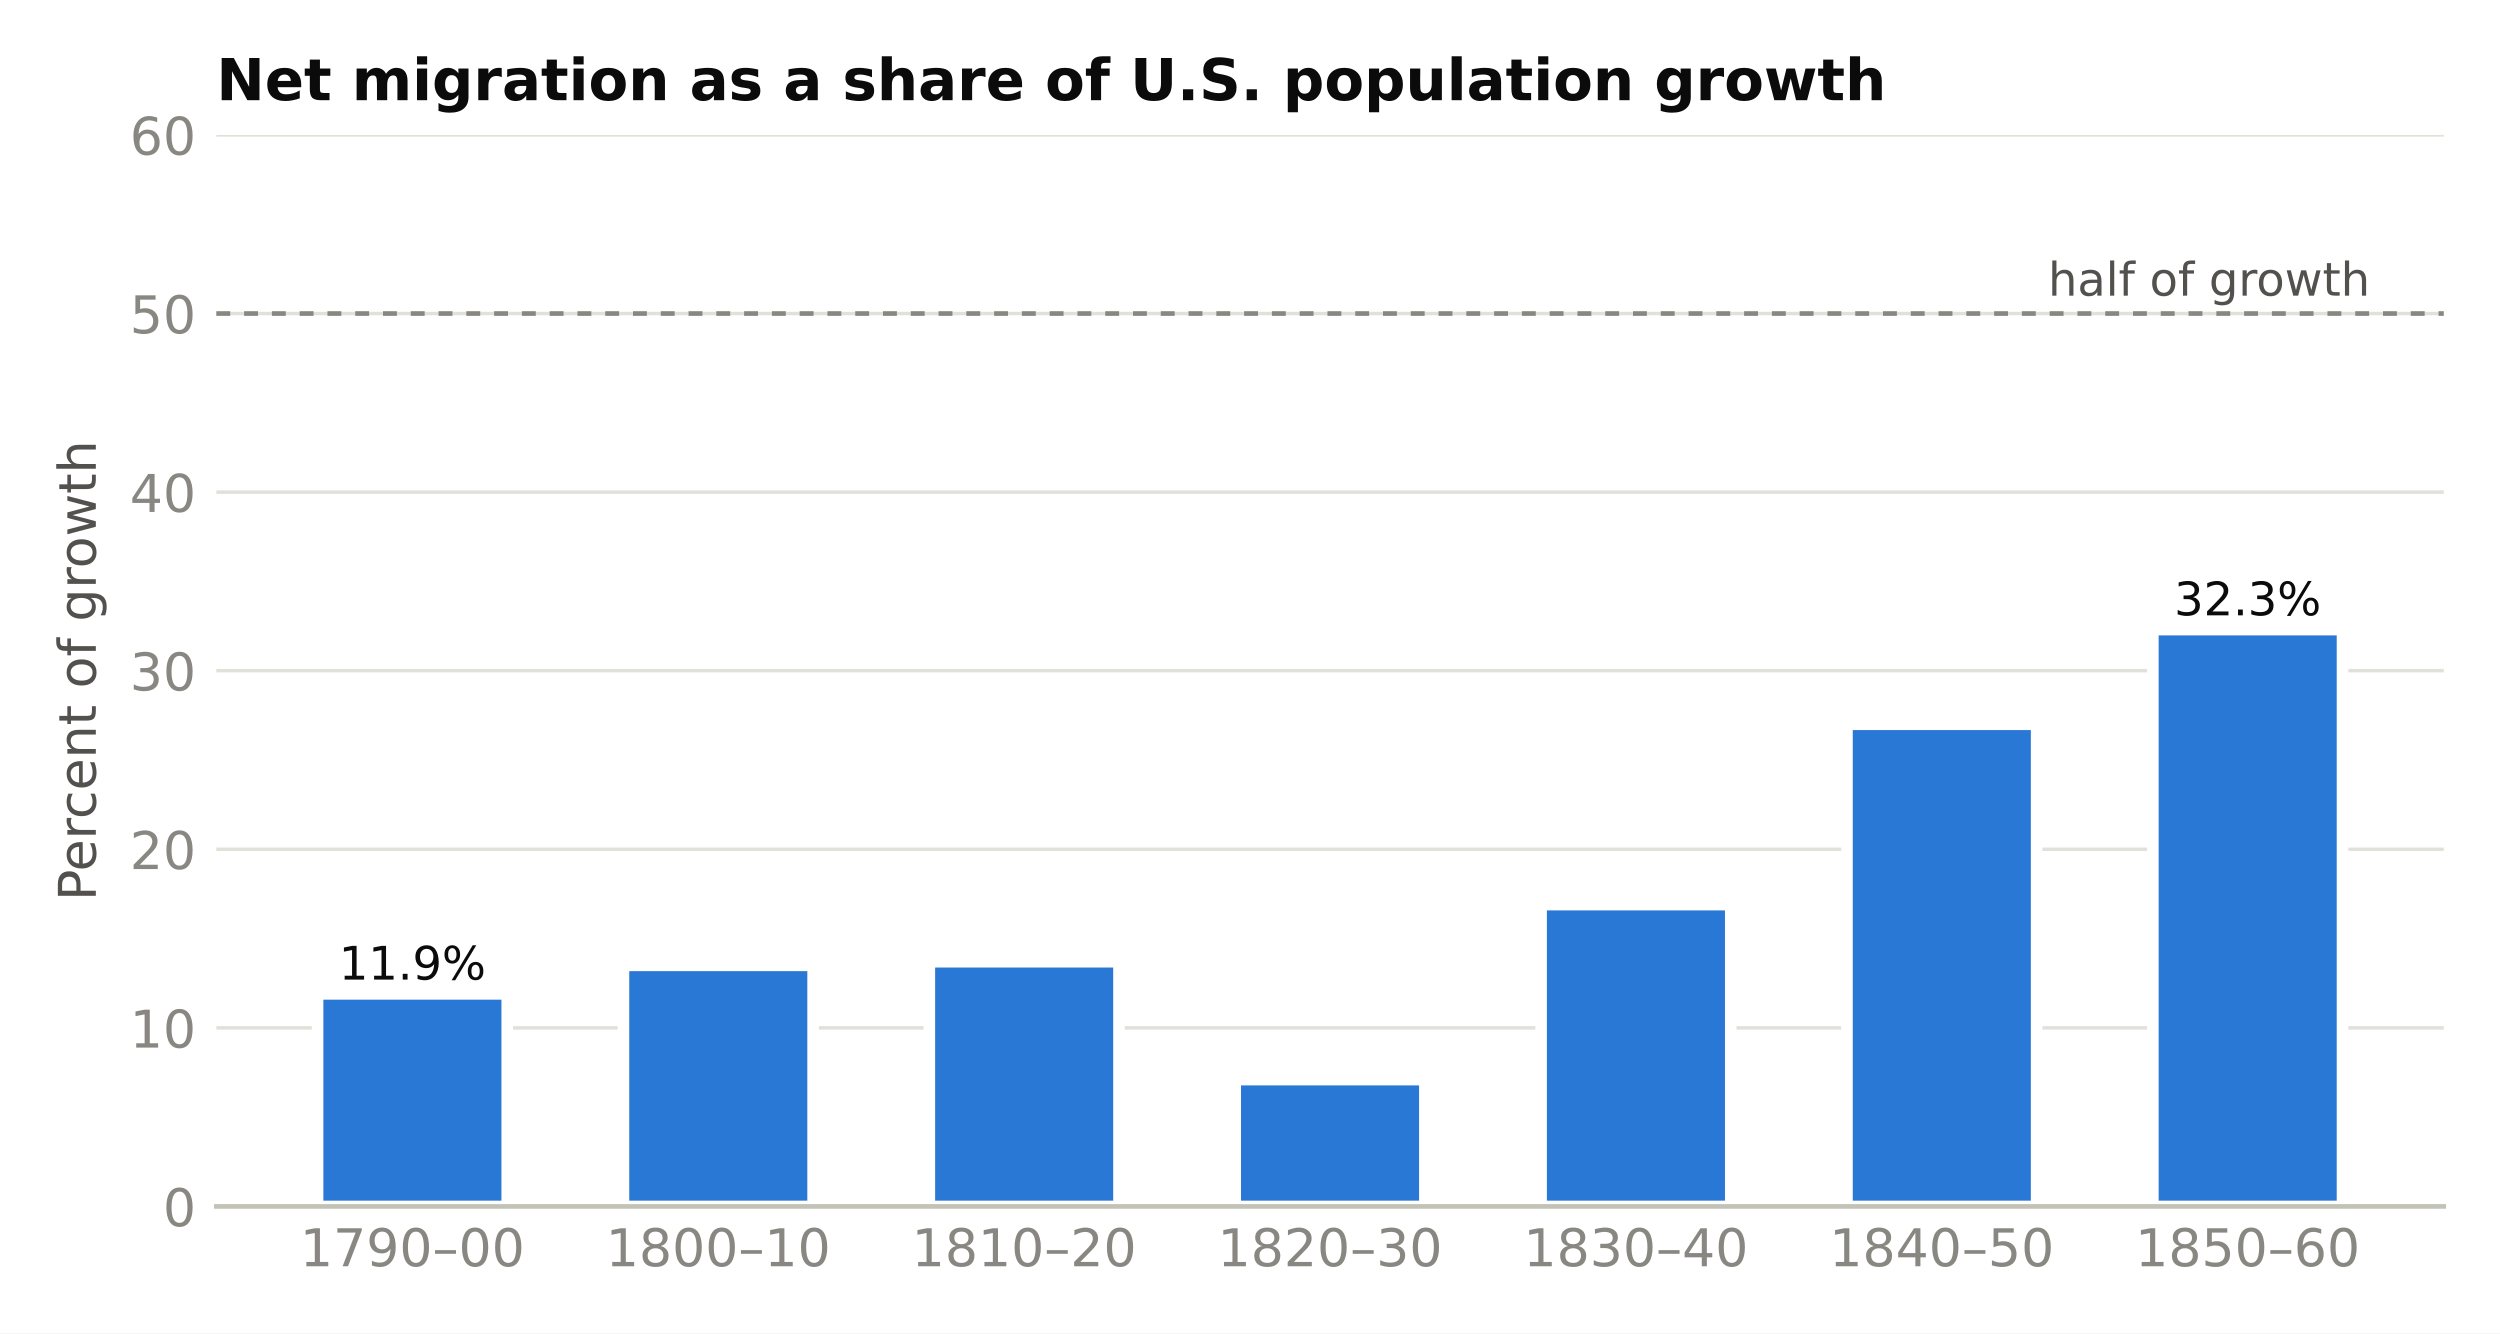
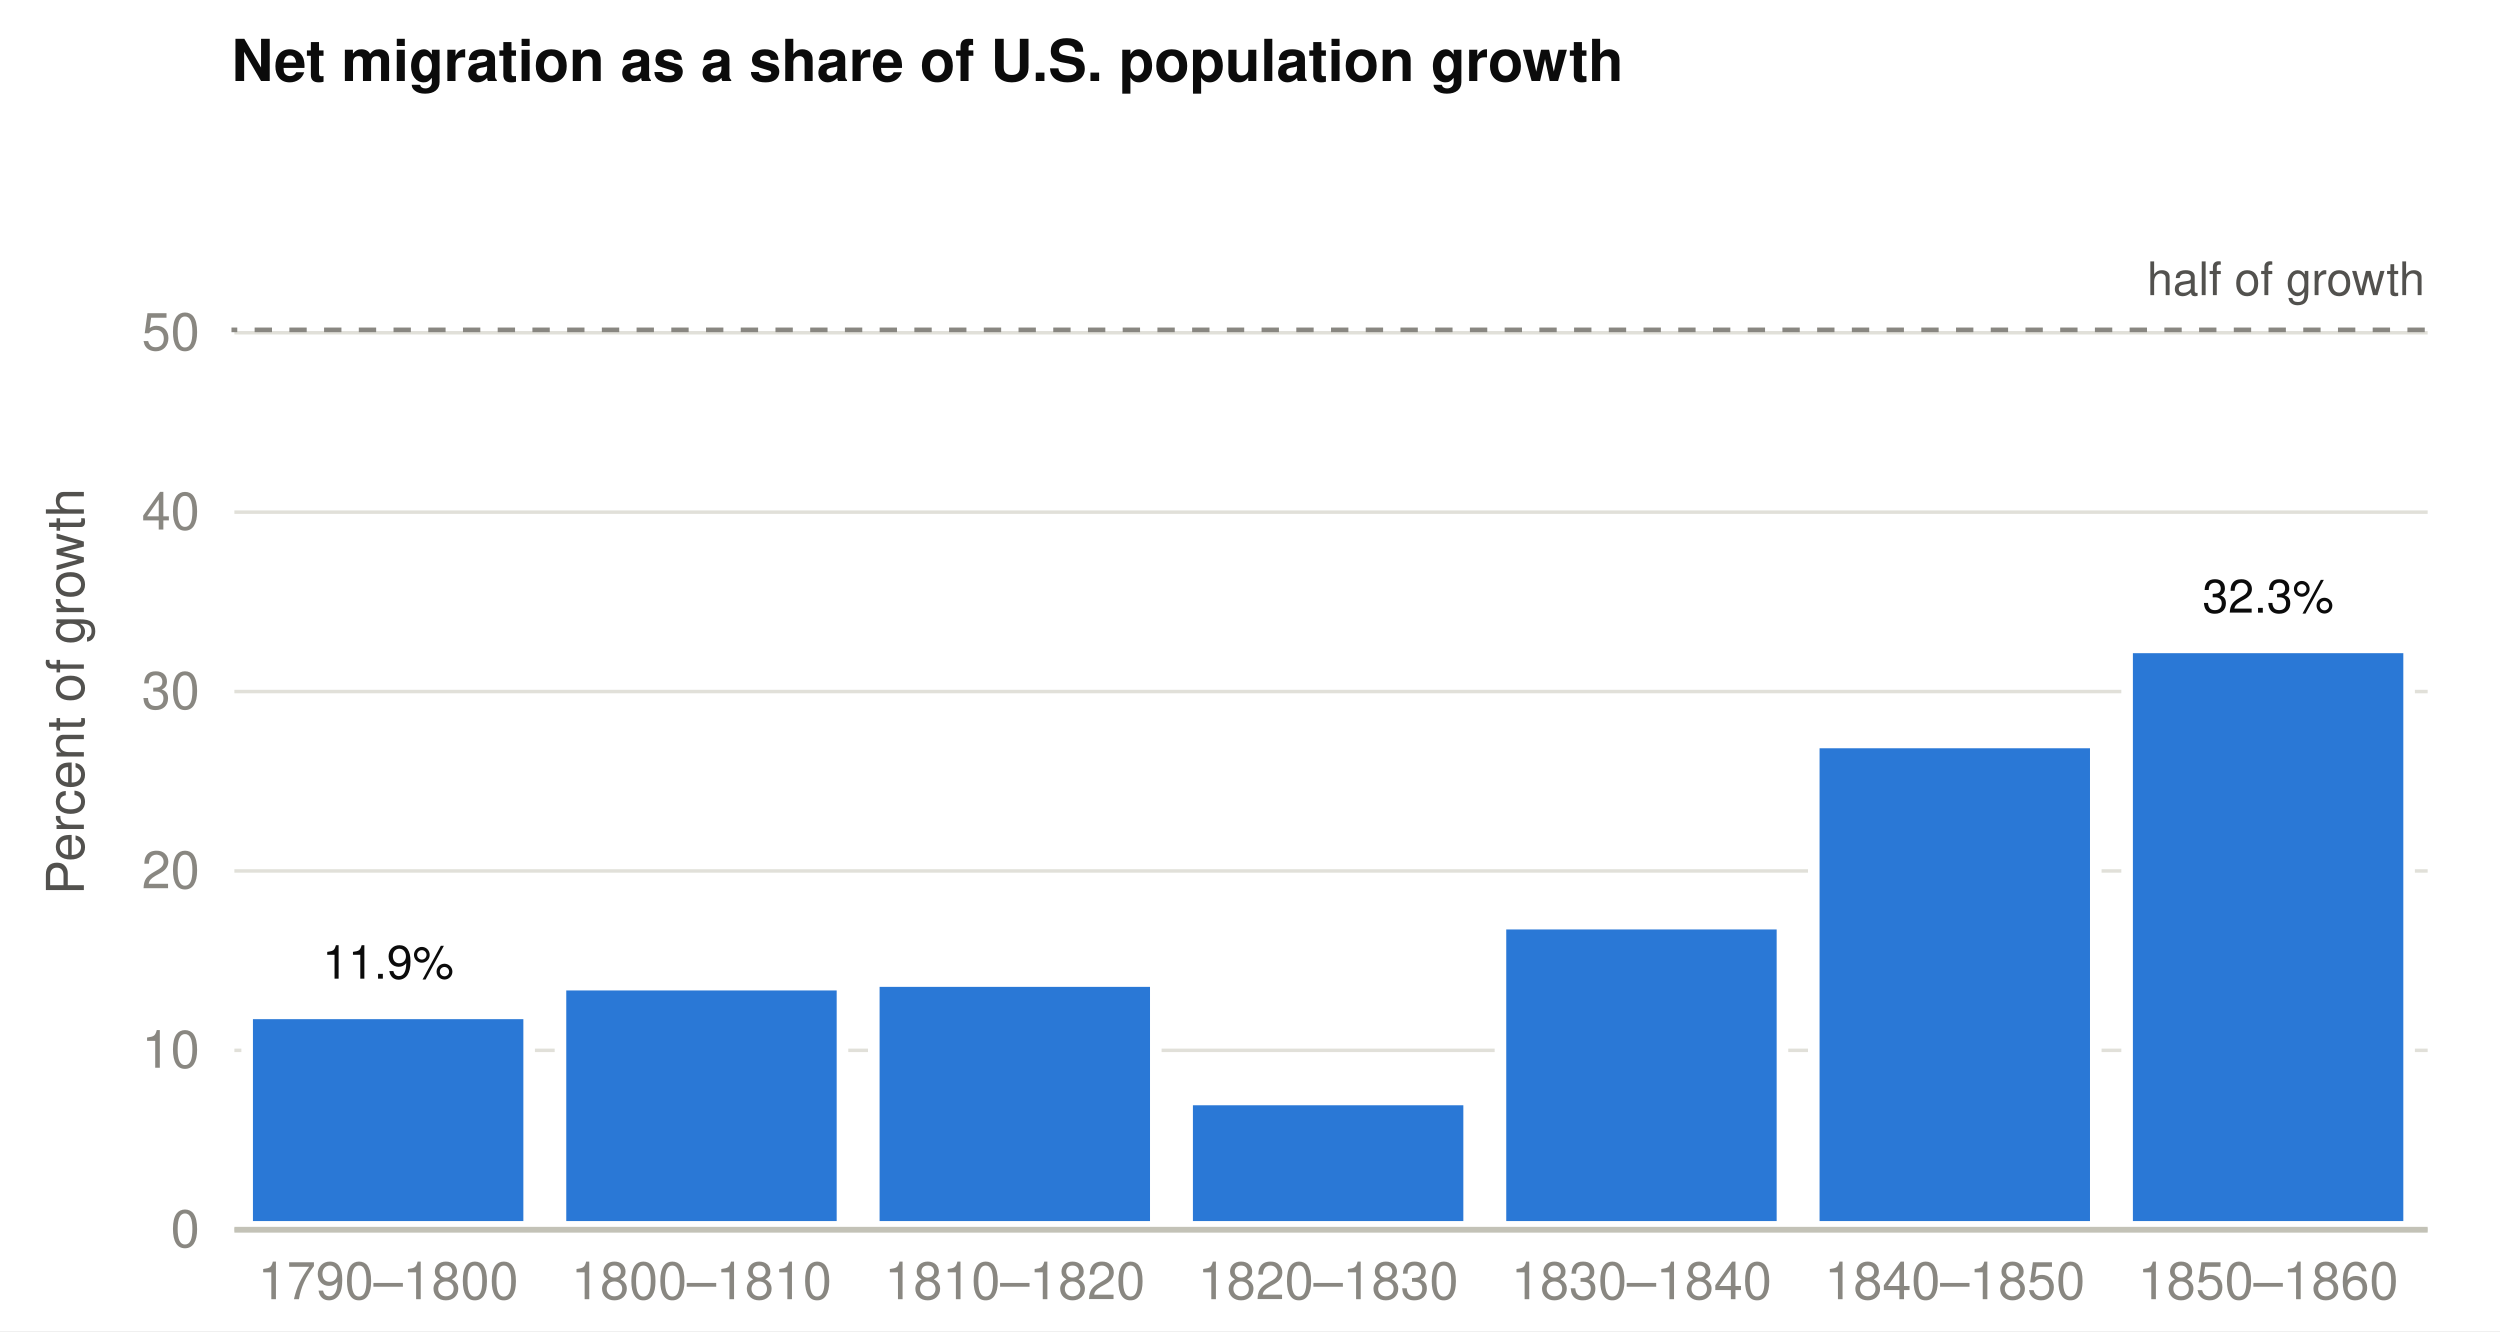
- <svg xmlns="http://www.w3.org/2000/svg" width="432pt" height="230.4pt" viewBox="0 0 432 230.4" version="1.1">
-   <defs>
-     <style type="text/css">*{stroke-linejoin: round; stroke-linecap: butt}</style>
-   </defs>
-   <g id="figure_1">
-     <g id="patch_1">
-       <path d="M 0 230.4  L 432 230.4  L 432 0  L 0 0  z " style="fill: #ffffff" />
-     </g>
-     <g id="axes_1">
-       <g id="patch_2">
-         <path d="M 37.383 208.47  L 422.28 208.47  L 422.28 23.318  L 37.383 23.318  z " style="fill: #ffffff" />
-       </g>
-       <g id="matplotlib.axis_1">
-         <g id="xtick_1">
-           <g id="line2d_1" />
-           <g id="text_1">
-             <text style="fill: #898781; font: 9px 'DejaVu Sans', 'Bitstream Vera Sans', 'Computer Modern Sans Serif', 'Lucida Grande', 'Verdana', 'Geneva', 'Lucid', 'Arial', 'Helvetica', 'Avant Garde', sans-serif; text-anchor: middle" x="71.263" y="218.808" transform="rotate(-0 71.26349 218.8083)">1790–00</text>
+ <svg xmlns="http://www.w3.org/2000/svg" version="1.1" class="marks" width="432" height="230" viewBox="0 0 432 230" role="img" aria-labelledby="vl-d53c194e-title" aria-describedby="vl-d53c194e-desc">
+   <rect width="432" height="230" fill="#ffffff" />
+   <g fill="none" stroke-miterlimit="10" transform="translate(40,26)">
+     <g class="mark-group role-frame root" role="graphics-object" aria-roledescription="group mark container">
+       <g transform="translate(0,0)">
+         <path class="background" aria-hidden="true" d="M0,0h379v186h-379Z" />
+         <g>
+           <g class="mark-group role-axis" aria-hidden="true">
+             <g transform="translate(0.5,0.5)">
+               <path class="background" aria-hidden="true" d="M0,0h0v0h0Z" pointer-events="none" />
+               <g>
+                 <g class="mark-rule role-axis-grid" pointer-events="none">
+                   <line transform="translate(0,186)" x2="379" y2="0" stroke="#e1e0d9" stroke-width="0.6" opacity="1" />
+                   <line transform="translate(0,155)" x2="379" y2="0" stroke="#e1e0d9" stroke-width="0.6" opacity="1" />
+                   <line transform="translate(0,124)" x2="379" y2="0" stroke="#e1e0d9" stroke-width="0.6" opacity="1" />
+                   <line transform="translate(0,93)" x2="379" y2="0" stroke="#e1e0d9" stroke-width="0.6" opacity="1" />
+                   <line transform="translate(0,62)" x2="379" y2="0" stroke="#e1e0d9" stroke-width="0.6" opacity="1" />
+                   <line transform="translate(0,31)" x2="379" y2="0" stroke="#e1e0d9" stroke-width="0.6" opacity="1" />
+                 </g>
+               </g>
+               <path class="foreground" aria-hidden="true" d="" pointer-events="none" display="none" />
+             </g>
+           </g>
+           <g class="mark-group role-axis" role="graphics-symbol" aria-roledescription="axis" aria-label="Y-axis titled 'Percent of growth' for a linear scale with values from 0 to 60">
+             <g transform="translate(0.5,0.5)">
+               <path class="background" aria-hidden="true" d="M0,0h0v0h0Z" pointer-events="none" />
+               <g>
+                 <g class="mark-text role-axis-label" pointer-events="none">
+                   <text text-anchor="end" transform="translate(-6,189)" font-family="Helvetica, Arial, sans-serif" font-size="9px" fill="#898781" opacity="1">0</text>
+                   <text text-anchor="end" transform="translate(-6,158)" font-family="Helvetica, Arial, sans-serif" font-size="9px" fill="#898781" opacity="1">10</text>
+                   <text text-anchor="end" transform="translate(-6,127)" font-family="Helvetica, Arial, sans-serif" font-size="9px" fill="#898781" opacity="1">20</text>
+                   <text text-anchor="end" transform="translate(-6,96)" font-family="Helvetica, Arial, sans-serif" font-size="9px" fill="#898781" opacity="1">30</text>
+                   <text text-anchor="end" transform="translate(-6,65)" font-family="Helvetica, Arial, sans-serif" font-size="9px" fill="#898781" opacity="1">40</text>
+                   <text text-anchor="end" transform="translate(-6,34)" font-family="Helvetica, Arial, sans-serif" font-size="9px" fill="#898781" opacity="1">50</text>
+                 </g>
+                 <g class="mark-text role-axis-title" pointer-events="none">
+                   <text text-anchor="middle" transform="translate(-24.008,93) rotate(-90) translate(0,-2)" font-family="Helvetica, Arial, sans-serif" font-size="9px" font-weight="normal" fill="#52514e" opacity="1">Percent of growth</text>
+                 </g>
+               </g>
+               <path class="foreground" aria-hidden="true" d="" pointer-events="none" display="none" />
+             </g>
+           </g>
+           <g class="mark-rect role-mark layer_0_marks" role="graphics-object" aria-roledescription="rect mark container">
+             <path aria-label="interval: 1790–1800; net_migration_share_total_growth_pct: 11.9" role="graphics-symbol" aria-roledescription="bar" d="M2.707,149.11h48.729v36.89h-48.729Z" fill="#2a78d6" stroke="#ffffff" stroke-width="2" />
+             <path aria-label="interval: 1800–1810; net_migration_share_total_growth_pct: 13.5" role="graphics-symbol" aria-roledescription="bar" d="M56.85,144.15h48.729v41.85h-48.729Z" fill="#2a78d6" stroke="#ffffff" stroke-width="2" />
+             <path aria-label="interval: 1810–1820; net_migration_share_total_growth_pct: 13.7" role="graphics-symbol" aria-roledescription="bar" d="M110.993,143.53h48.729v42.47h-48.729Z" fill="#2a78d6" stroke="#ffffff" stroke-width="2" />
+             <path aria-label="interval: 1820–1830; net_migration_share_total_growth_pct: 7.1" role="graphics-symbol" aria-roledescription="bar" d="M165.136,163.99h48.729v22.01h-48.729Z" fill="#2a78d6" stroke="#ffffff" stroke-width="2" />
+             <path aria-label="interval: 1830–1840; net_migration_share_total_growth_pct: 16.9" role="graphics-symbol" aria-roledescription="bar" d="M219.279,133.61h48.729v52.39h-48.729Z" fill="#2a78d6" stroke="#ffffff" stroke-width="2" />
+             <path aria-label="interval: 1840–1850; net_migration_share_total_growth_pct: 27" role="graphics-symbol" aria-roledescription="bar" d="M273.421,102.3h48.729v83.7h-48.729Z" fill="#2a78d6" stroke="#ffffff" stroke-width="2" />
+             <path aria-label="interval: 1850–1860; net_migration_share_total_growth_pct: 32.3" role="graphics-symbol" aria-roledescription="bar" d="M327.564,85.87h48.729v100.13h-48.729Z" fill="#2a78d6" stroke="#ffffff" stroke-width="2" />
+           </g>
+           <g class="mark-rule role-mark layer_1_layer_0_marks" role="graphics-object" aria-roledescription="rule mark container">
+             <line aria-label="reference: 50" role="graphics-symbol" aria-roledescription="rule mark" transform="translate(379,31)" x2="-379" y2="0" stroke="#898781" stroke-width="0.8" stroke-dasharray="3,3" />
+           </g>
+           <g class="mark-text role-mark layer_1_layer_1_marks" role="graphics-object" aria-roledescription="text mark container">
+             <text aria-label="reference: 50" role="graphics-symbol" aria-roledescription="text mark" text-anchor="end" transform="translate(379,25)" font-family="Helvetica, Arial, sans-serif" font-size="8px" fill="#52514e">half of growth</text>
+           </g>
+           <g class="mark-text role-mark layer_2_marks" role="graphics-object" aria-roledescription="text mark container">
+             <text aria-label="interval: 1790–1800; net_migration_share_total_growth_pct: 11.9; label: 11.9%" role="graphics-symbol" aria-roledescription="text mark" text-anchor="middle" transform="translate(27.07143,143.11)" font-family="Helvetica, Arial, sans-serif" font-size="8px" fill="#0b0b0b">11.9%</text>
+             <text aria-label="interval: 1850–1860; net_migration_share_total_growth_pct: 32.3; label: 32.3%" role="graphics-symbol" aria-roledescription="text mark" text-anchor="middle" transform="translate(351.9286,79.87)" font-family="Helvetica, Arial, sans-serif" font-size="8px" fill="#0b0b0b">32.3%</text>
+           </g>
+           <g class="mark-group role-title">
+             <g transform="translate(0,-20)">
+               <path class="background" aria-hidden="true" d="M0,0h0v0h0Z" pointer-events="none" />
+               <g>
+                 <g class="mark-text role-title-text" role="graphics-symbol" aria-roledescription="title" aria-label="Title text 'Net migration as a share of U.S. population growth'" pointer-events="none">
+                   <text text-anchor="start" transform="translate(0,8)" font-family="Helvetica, Arial, sans-serif" font-size="10px" font-weight="bold" fill="#0b0b0b" opacity="1">Net migration as a share of U.S. population growth</text>
+                 </g>
+               </g>
+               <path class="foreground" aria-hidden="true" d="" pointer-events="none" display="none" />
+             </g>
+           </g>
+           <g class="mark-group role-axis" role="graphics-symbol" aria-roledescription="axis" aria-label="X-axis for a discrete scale with 7 values: 1790–1800, 1800–1810, 1810–1820, 1820–1830, 1830–1840, 1840–1850, 1850–1860">
+             <g transform="translate(0.5,186.5)">
+               <path class="background" aria-hidden="true" d="M0,0h0v0h0Z" pointer-events="none" />
+               <g>
+                 <g class="mark-text role-axis-label" pointer-events="none">
+                   <text text-anchor="middle" transform="translate(26.57143,12)" font-family="Helvetica, Arial, sans-serif" font-size="9px" fill="#898781" opacity="1">1790–1800</text>
+                   <text text-anchor="middle" transform="translate(80.71429,12)" font-family="Helvetica, Arial, sans-serif" font-size="9px" fill="#898781" opacity="1">1800–1810</text>
+                   <text text-anchor="middle" transform="translate(134.8571,12)" font-family="Helvetica, Arial, sans-serif" font-size="9px" fill="#898781" opacity="1">1810–1820</text>
+                   <text text-anchor="middle" transform="translate(189,12)" font-family="Helvetica, Arial, sans-serif" font-size="9px" fill="#898781" opacity="1">1820–1830</text>
+                   <text text-anchor="middle" transform="translate(243.1429,12)" font-family="Helvetica, Arial, sans-serif" font-size="9px" fill="#898781" opacity="1">1830–1840</text>
+                   <text text-anchor="middle" transform="translate(297.2857,12)" font-family="Helvetica, Arial, sans-serif" font-size="9px" fill="#898781" opacity="1">1840–1850</text>
+                   <text text-anchor="middle" transform="translate(351.4286,12)" font-family="Helvetica, Arial, sans-serif" font-size="9px" fill="#898781" opacity="1">1850–1860</text>
+                 </g>
+                 <g class="mark-rule role-axis-domain" pointer-events="none">
+                   <line transform="translate(0,0)" x2="379" y2="0" stroke="#c3c2b7" stroke-width="1" opacity="1" />
+                 </g>
+               </g>
+               <path class="foreground" aria-hidden="true" d="" pointer-events="none" display="none" />
+             </g>
          </g>
        </g>
-         <g id="xtick_2">
-           <g id="line2d_2" />
-           <g id="text_2">
-             <text style="fill: #898781; font: 9px 'DejaVu Sans', 'Bitstream Vera Sans', 'Computer Modern Sans Serif', 'Lucida Grande', 'Verdana', 'Geneva', 'Lucid', 'Arial', 'Helvetica', 'Avant Garde', sans-serif; text-anchor: middle" x="124.119" y="218.808" transform="rotate(-0 124.1195 218.8083)">1800–10</text>
-           </g>
-         </g>
-         <g id="xtick_3">
-           <g id="line2d_3" />
-           <g id="text_3">
-             <text style="fill: #898781; font: 9px 'DejaVu Sans', 'Bitstream Vera Sans', 'Computer Modern Sans Serif', 'Lucida Grande', 'Verdana', 'Geneva', 'Lucid', 'Arial', 'Helvetica', 'Avant Garde', sans-serif; text-anchor: middle" x="176.975" y="218.808" transform="rotate(-0 176.9754 218.8083)">1810–20</text>
-           </g>
-         </g>
-         <g id="xtick_4">
-           <g id="line2d_4" />
-           <g id="text_4">
-             <text style="fill: #898781; font: 9px 'DejaVu Sans', 'Bitstream Vera Sans', 'Computer Modern Sans Serif', 'Lucida Grande', 'Verdana', 'Geneva', 'Lucid', 'Arial', 'Helvetica', 'Avant Garde', sans-serif; text-anchor: middle" x="229.831" y="218.808" transform="rotate(-0 229.8314 218.8083)">1820–30</text>
-           </g>
-         </g>
-         <g id="xtick_5">
-           <g id="line2d_5" />
-           <g id="text_5">
-             <text style="fill: #898781; font: 9px 'DejaVu Sans', 'Bitstream Vera Sans', 'Computer Modern Sans Serif', 'Lucida Grande', 'Verdana', 'Geneva', 'Lucid', 'Arial', 'Helvetica', 'Avant Garde', sans-serif; text-anchor: middle" x="282.687" y="218.808" transform="rotate(-0 282.6874 218.8083)">1830–40</text>
-           </g>
-         </g>
-         <g id="xtick_6">
-           <g id="line2d_6" />
-           <g id="text_6">
-             <text style="fill: #898781; font: 9px 'DejaVu Sans', 'Bitstream Vera Sans', 'Computer Modern Sans Serif', 'Lucida Grande', 'Verdana', 'Geneva', 'Lucid', 'Arial', 'Helvetica', 'Avant Garde', sans-serif; text-anchor: middle" x="335.543" y="218.808" transform="rotate(-0 335.5433 218.8083)">1840–50</text>
-           </g>
-         </g>
-         <g id="xtick_7">
-           <g id="line2d_7" />
-           <g id="text_7">
-             <text style="fill: #898781; font: 9px 'DejaVu Sans', 'Bitstream Vera Sans', 'Computer Modern Sans Serif', 'Lucida Grande', 'Verdana', 'Geneva', 'Lucid', 'Arial', 'Helvetica', 'Avant Garde', sans-serif; text-anchor: middle" x="388.399" y="218.808" transform="rotate(-0 388.3993 218.8083)">1850–60</text>
-           </g>
-         </g>
-       </g>
-       <g id="matplotlib.axis_2">
-         <g id="ytick_1">
-           <g id="line2d_8">
-             <path d="M 37.383 208.47  L 422.28 208.47  " clip-path="url(#p631af98b20)" style="fill: none; stroke: #e1e0d9; stroke-width: 0.6; stroke-linecap: square" />
-           </g>
-           <g id="line2d_9" />
-           <g id="text_8">
-             <text style="fill: #898781; font: 9px 'DejaVu Sans', 'Bitstream Vera Sans', 'Computer Modern Sans Serif', 'Lucida Grande', 'Verdana', 'Geneva', 'Lucid', 'Arial', 'Helvetica', 'Avant Garde', sans-serif; text-anchor: end" x="33.883" y="211.889" transform="rotate(-0 33.88281 211.889)">0</text>
-           </g>
-         </g>
-         <g id="ytick_2">
-           <g id="line2d_10">
-             <path d="M 37.383 177.611  L 422.28 177.611  " clip-path="url(#p631af98b20)" style="fill: none; stroke: #e1e0d9; stroke-width: 0.6; stroke-linecap: square" />
-           </g>
-           <g id="line2d_11" />
-           <g id="text_9">
-             <text style="fill: #898781; font: 9px 'DejaVu Sans', 'Bitstream Vera Sans', 'Computer Modern Sans Serif', 'Lucida Grande', 'Verdana', 'Geneva', 'Lucid', 'Arial', 'Helvetica', 'Avant Garde', sans-serif; text-anchor: end" x="33.883" y="181.03" transform="rotate(-0 33.88281 181.0304)">10</text>
-           </g>
-         </g>
-         <g id="ytick_3">
-           <g id="line2d_12">
-             <path d="M 37.383 146.753  L 422.28 146.753  " clip-path="url(#p631af98b20)" style="fill: none; stroke: #e1e0d9; stroke-width: 0.6; stroke-linecap: square" />
-           </g>
-           <g id="line2d_13" />
-           <g id="text_10">
-             <text style="fill: #898781; font: 9px 'DejaVu Sans', 'Bitstream Vera Sans', 'Computer Modern Sans Serif', 'Lucida Grande', 'Verdana', 'Geneva', 'Lucid', 'Arial', 'Helvetica', 'Avant Garde', sans-serif; text-anchor: end" x="33.883" y="150.172" transform="rotate(-0 33.88281 150.1719)">20</text>
-           </g>
-         </g>
-         <g id="ytick_4">
-           <g id="line2d_14">
-             <path d="M 37.383 115.894  L 422.28 115.894  " clip-path="url(#p631af98b20)" style="fill: none; stroke: #e1e0d9; stroke-width: 0.6; stroke-linecap: square" />
-           </g>
-           <g id="line2d_15" />
-           <g id="text_11">
-             <text style="fill: #898781; font: 9px 'DejaVu Sans', 'Bitstream Vera Sans', 'Computer Modern Sans Serif', 'Lucida Grande', 'Verdana', 'Geneva', 'Lucid', 'Arial', 'Helvetica', 'Avant Garde', sans-serif; text-anchor: end" x="33.883" y="119.313" transform="rotate(-0 33.88281 119.3134)">30</text>
-           </g>
-         </g>
-         <g id="ytick_5">
-           <g id="line2d_16">
-             <path d="M 37.383 85.036  L 422.28 85.036  " clip-path="url(#p631af98b20)" style="fill: none; stroke: #e1e0d9; stroke-width: 0.6; stroke-linecap: square" />
-           </g>
-           <g id="line2d_17" />
-           <g id="text_12">
-             <text style="fill: #898781; font: 9px 'DejaVu Sans', 'Bitstream Vera Sans', 'Computer Modern Sans Serif', 'Lucida Grande', 'Verdana', 'Geneva', 'Lucid', 'Arial', 'Helvetica', 'Avant Garde', sans-serif; text-anchor: end" x="33.883" y="88.455" transform="rotate(-0 33.88281 88.45482)">40</text>
-           </g>
-         </g>
-         <g id="ytick_6">
-           <g id="line2d_18">
-             <path d="M 37.383 54.177  L 422.28 54.177  " clip-path="url(#p631af98b20)" style="fill: none; stroke: #e1e0d9; stroke-width: 0.6; stroke-linecap: square" />
-           </g>
-           <g id="line2d_19" />
-           <g id="text_13">
-             <text style="fill: #898781; font: 9px 'DejaVu Sans', 'Bitstream Vera Sans', 'Computer Modern Sans Serif', 'Lucida Grande', 'Verdana', 'Geneva', 'Lucid', 'Arial', 'Helvetica', 'Avant Garde', sans-serif; text-anchor: end" x="33.883" y="57.596" transform="rotate(-0 33.88281 57.59628)">50</text>
-           </g>
-         </g>
-         <g id="ytick_7">
-           <g id="line2d_20">
-             <path d="M 37.383 23.318  L 422.28 23.318  " clip-path="url(#p631af98b20)" style="fill: none; stroke: #e1e0d9; stroke-width: 0.6; stroke-linecap: square" />
-           </g>
-           <g id="line2d_21" />
-           <g id="text_14">
-             <text style="fill: #898781; font: 9px 'DejaVu Sans', 'Bitstream Vera Sans', 'Computer Modern Sans Serif', 'Lucida Grande', 'Verdana', 'Geneva', 'Lucid', 'Arial', 'Helvetica', 'Avant Garde', sans-serif; text-anchor: end" x="33.883" y="26.738" transform="rotate(-0 33.88281 26.73773)">60</text>
-           </g>
-         </g>
-         <g id="text_15">
-           <text style="fill: #52514e; font: 9px 'DejaVu Sans', 'Bitstream Vera Sans', 'Computer Modern Sans Serif', 'Lucida Grande', 'Verdana', 'Geneva', 'Lucid', 'Arial', 'Helvetica', 'Avant Garde', sans-serif; text-anchor: middle" x="16.559" y="115.894" transform="rotate(-90 16.55859 115.8941)">Percent of growth</text>
-         </g>
-       </g>
-       <g id="patch_3">
-         <path d="M 54.878 208.47  L 87.649 208.47  L 87.649 171.748  L 54.878 171.748  z " clip-path="url(#p631af98b20)" style="fill: #2a78d6; stroke: #ffffff; stroke-width: 2; stroke-linejoin: miter" />
-       </g>
-       <g id="patch_4">
-         <path d="M 107.734 208.47  L 140.505 208.47  L 140.505 166.811  L 107.734 166.811  z " clip-path="url(#p631af98b20)" style="fill: #2a78d6; stroke: #ffffff; stroke-width: 2; stroke-linejoin: miter" />
-       </g>
-       <g id="patch_5">
-         <path d="M 160.59 208.47  L 193.361 208.47  L 193.361 166.193  L 160.59 166.193  z " clip-path="url(#p631af98b20)" style="fill: #2a78d6; stroke: #ffffff; stroke-width: 2; stroke-linejoin: miter" />
-       </g>
-       <g id="patch_6">
-         <path d="M 213.446 208.47  L 246.217 208.47  L 246.217 186.56  L 213.446 186.56  z " clip-path="url(#p631af98b20)" style="fill: #2a78d6; stroke: #ffffff; stroke-width: 2; stroke-linejoin: miter" />
-       </g>
-       <g id="patch_7">
-         <path d="M 266.302 208.47  L 299.073 208.47  L 299.073 156.319  L 266.302 156.319  z " clip-path="url(#p631af98b20)" style="fill: #2a78d6; stroke: #ffffff; stroke-width: 2; stroke-linejoin: miter" />
-       </g>
-       <g id="patch_8">
-         <path d="M 319.158 208.47  L 351.929 208.47  L 351.929 125.152  L 319.158 125.152  z " clip-path="url(#p631af98b20)" style="fill: #2a78d6; stroke: #ffffff; stroke-width: 2; stroke-linejoin: miter" />
-       </g>
-       <g id="patch_9">
-         <path d="M 372.014 208.47  L 404.785 208.47  L 404.785 108.797  L 372.014 108.797  z " clip-path="url(#p631af98b20)" style="fill: #2a78d6; stroke: #ffffff; stroke-width: 2; stroke-linejoin: miter" />
-       </g>
-       <g id="line2d_22">
-         <path d="M 37.383 54.177  L 422.28 54.177  " clip-path="url(#p631af98b20)" style="fill: none; stroke-dasharray: 2.4,2.4; stroke-dashoffset: 0; stroke: #898781; stroke-width: 0.8" />
-       </g>
-       <g id="patch_10">
-         <path d="M 37.383 208.47  L 422.28 208.47  " style="fill: none; stroke: #c3c2b7; stroke-width: 0.8; stroke-linejoin: miter; stroke-linecap: square" />
-       </g>
-       <g id="text_16">
-         <text style="fill: #0b0b0b; font: 8px 'DejaVu Sans', 'Bitstream Vera Sans', 'Computer Modern Sans Serif', 'Lucida Grande', 'Verdana', 'Geneva', 'Lucid', 'Arial', 'Helvetica', 'Avant Garde', sans-serif; text-anchor: middle" x="71.263" y="169.279" transform="rotate(-0 71.26349 169.2793)">11.9%</text>
-       </g>
-       <g id="text_17">
-         <text style="fill: #0b0b0b; font: 8px 'DejaVu Sans', 'Bitstream Vera Sans', 'Computer Modern Sans Serif', 'Lucida Grande', 'Verdana', 'Geneva', 'Lucid', 'Arial', 'Helvetica', 'Avant Garde', sans-serif; text-anchor: middle" x="388.399" y="106.328" transform="rotate(-0 388.3993 106.3279)">32.3%</text>
-       </g>
-       <g id="text_18">
-         <text style="fill: #52514e; font: 8px 'DejaVu Sans', 'Bitstream Vera Sans', 'Computer Modern Sans Serif', 'Lucida Grande', 'Verdana', 'Geneva', 'Lucid', 'Arial', 'Helvetica', 'Avant Garde', sans-serif; text-anchor: end" x="409.542" y="51.091" transform="rotate(-0 409.5417 51.09112)">half of growth</text>
-       </g>
-       <g id="text_19">
-         <text style="fill: #0b0b0b; font: 700 10px 'DejaVu Sans', 'Bitstream Vera Sans', 'Computer Modern Sans Serif', 'Lucida Grande', 'Verdana', 'Geneva', 'Lucid', 'Arial', 'Helvetica', 'Avant Garde', sans-serif; text-anchor: start" x="37.383" y="17.318" transform="rotate(-0 37.38281 17.31844)">Net migration as a share of U.S. population growth</text>
+         <path class="foreground" aria-hidden="true" d="" display="none" />
      </g>
    </g>
  </g>
-   <defs>
-     <clipPath id="p631af98b20">
-       <rect x="37.383" y="23.318" width="384.897" height="185.151" />
-     </clipPath>
-   </defs>
</svg>
